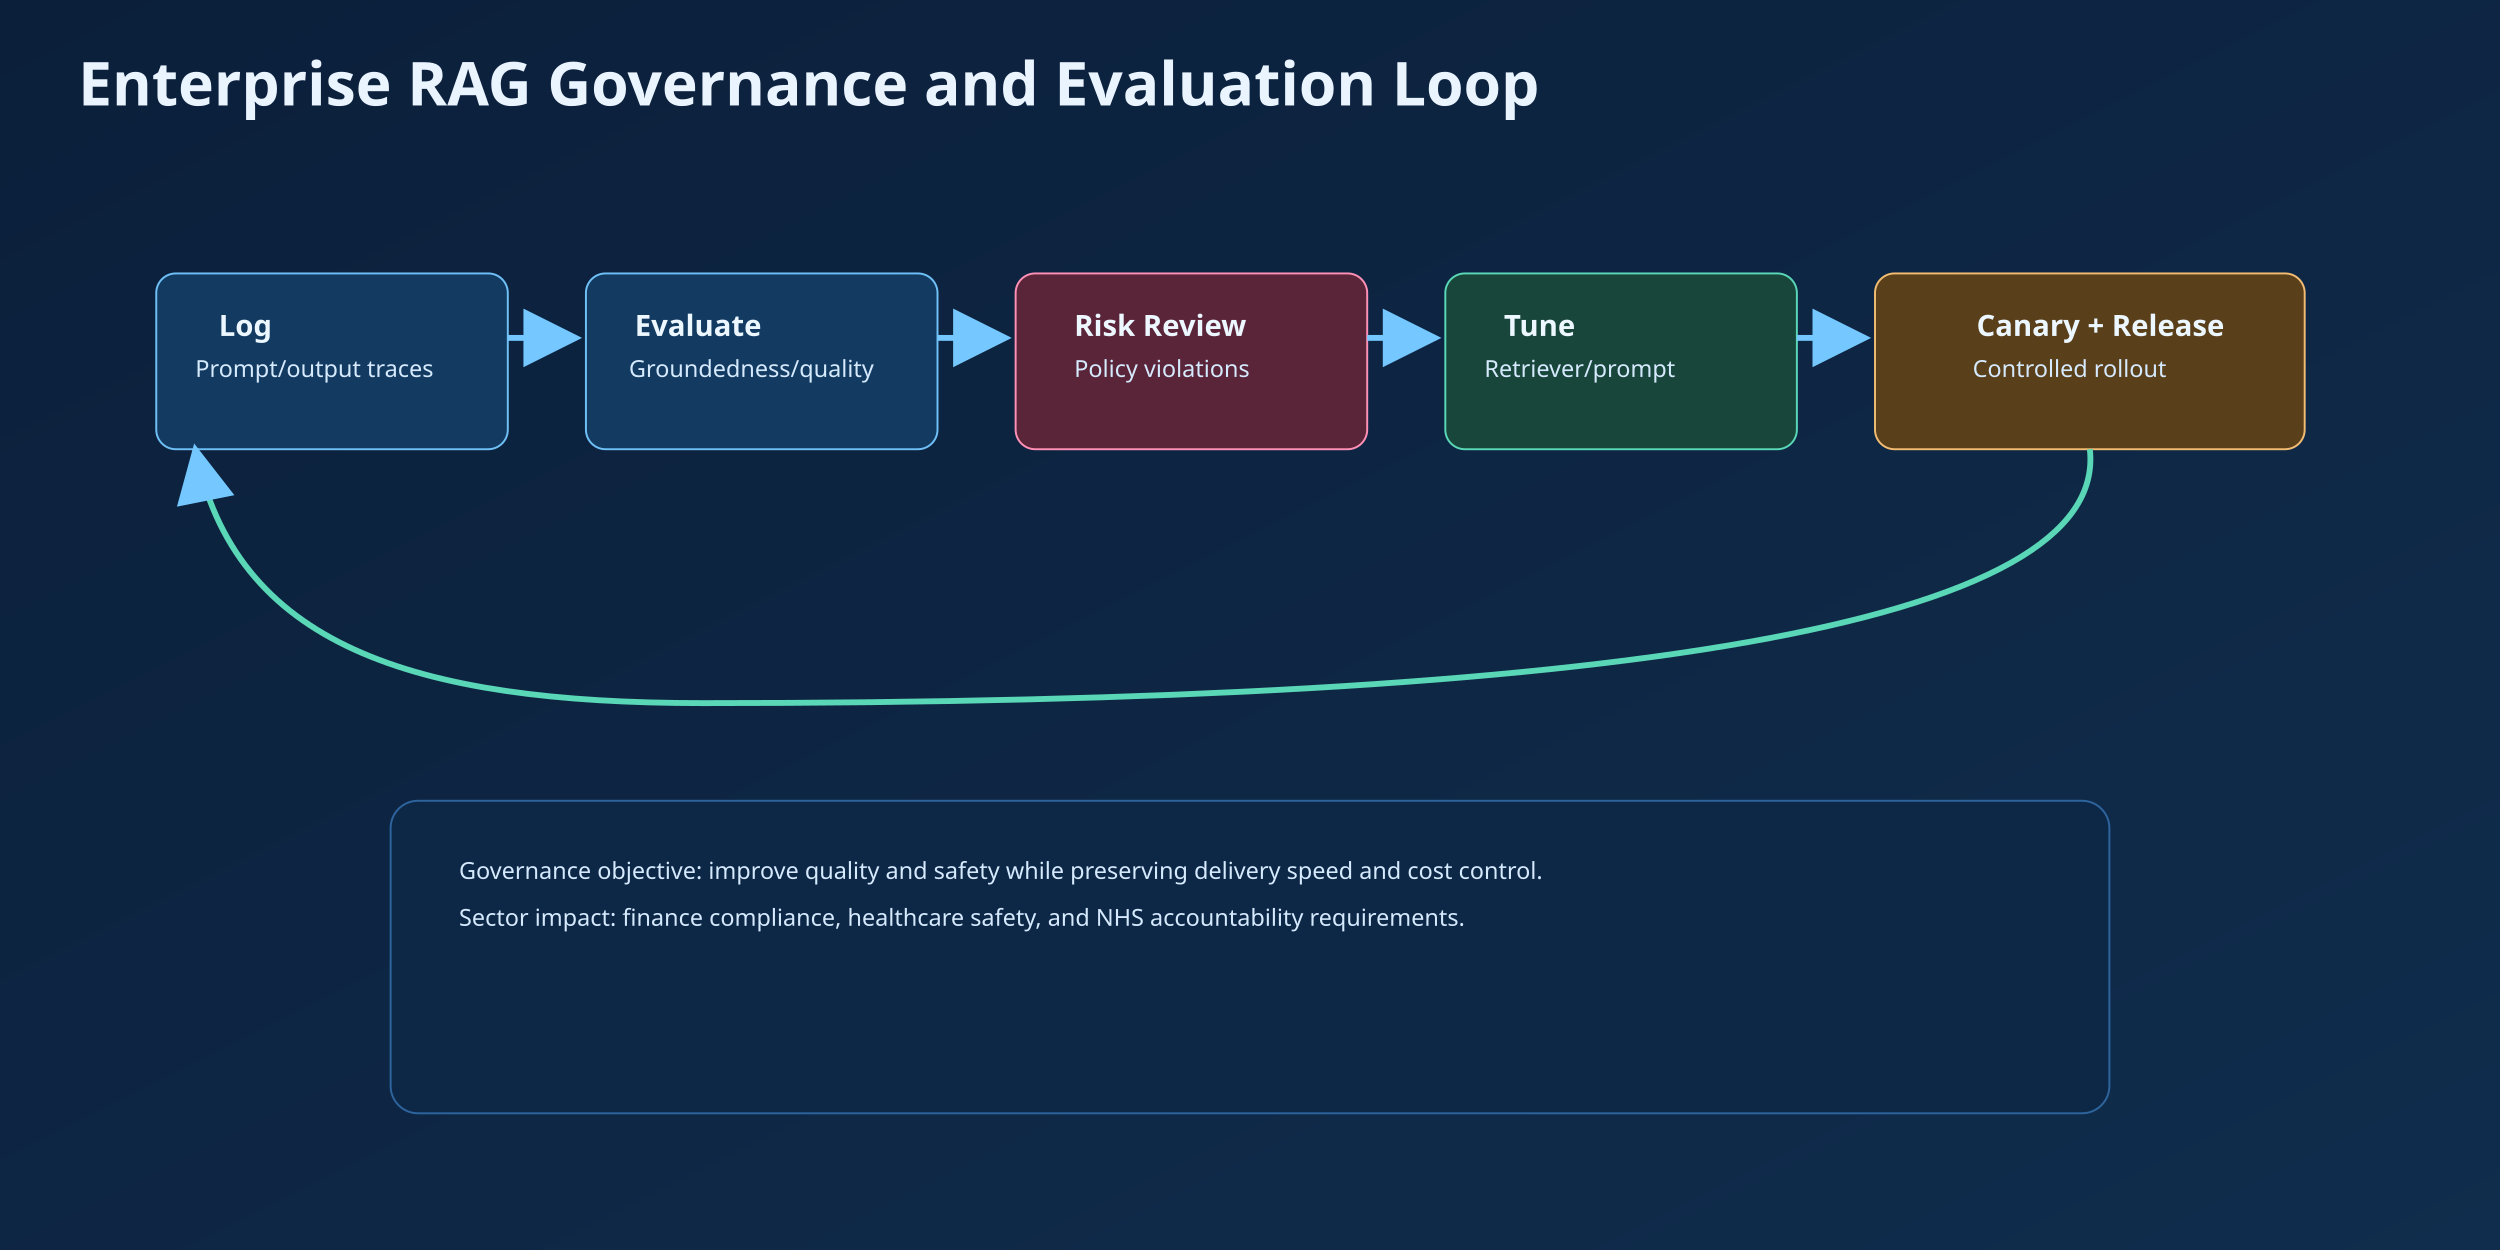
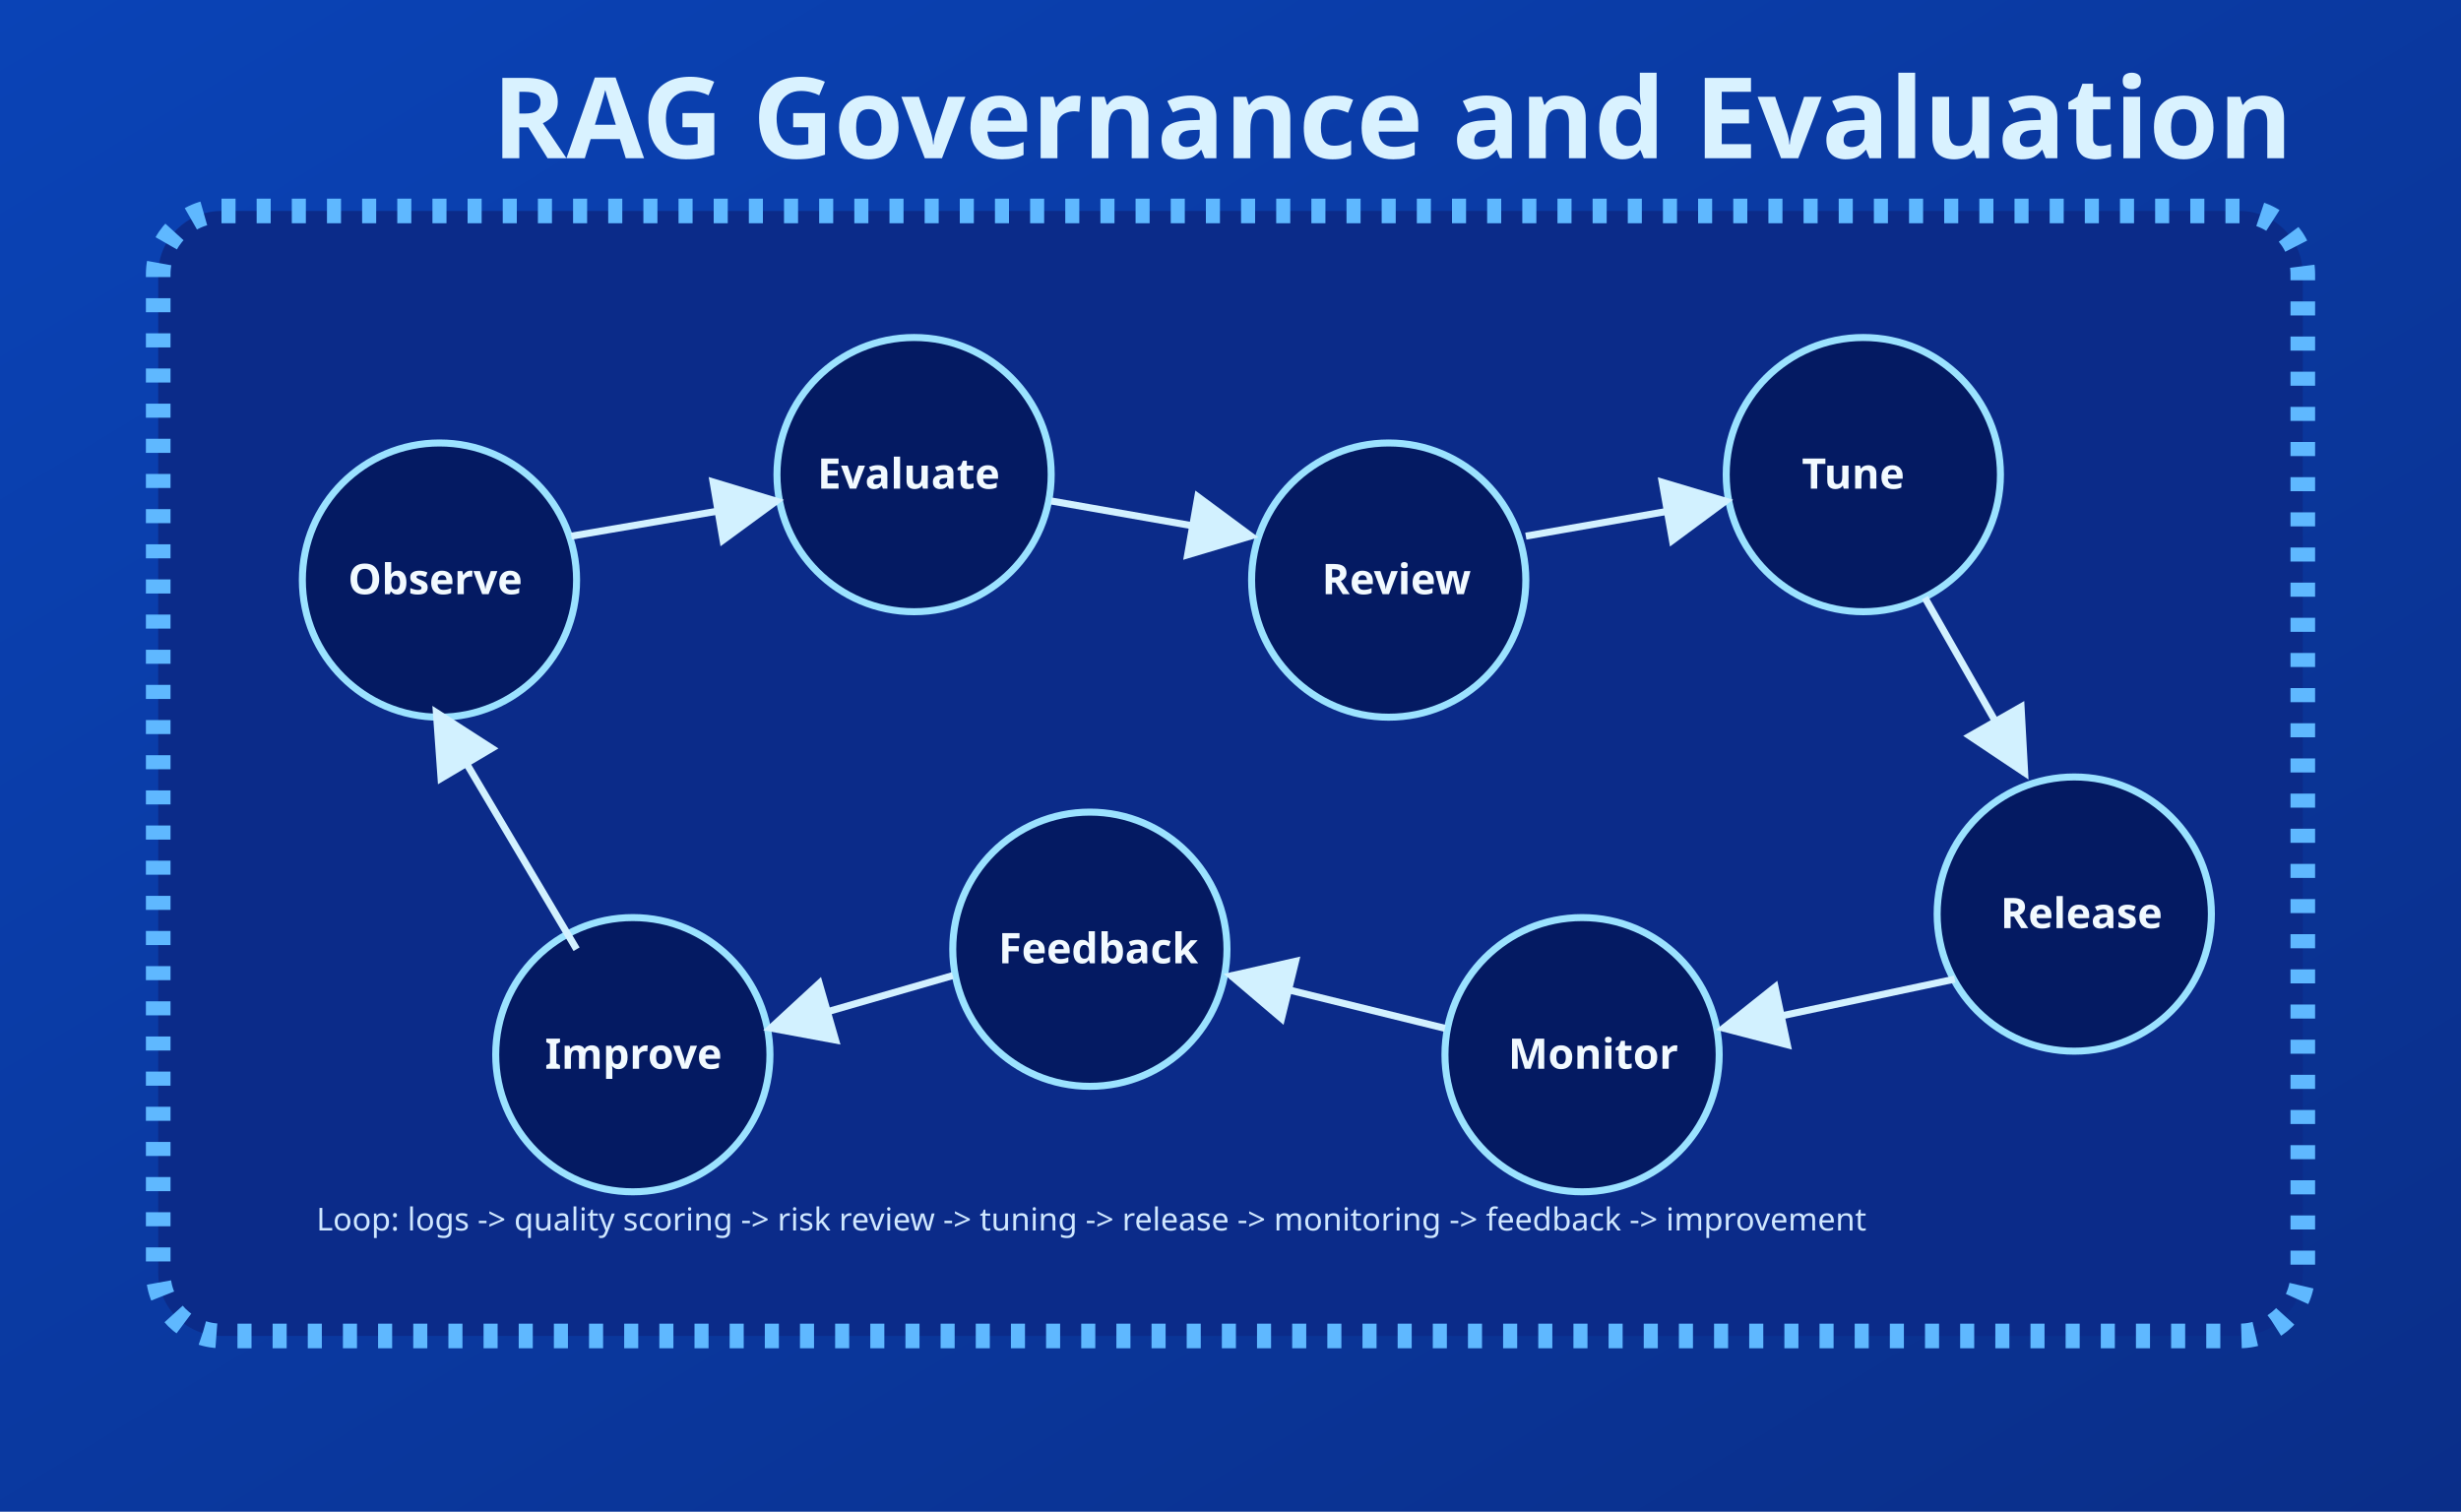
- <svg xmlns="http://www.w3.org/2000/svg" width="1280" height="640" viewBox="0 0 1280 640" role="img" aria-label="Enterprise RAG governance and evaluation loop">
+ <svg xmlns="http://www.w3.org/2000/svg" width="1400" height="860" viewBox="0 0 1400 860" role="img" aria-label="Enterprise RAG governance flow infographic">
  <defs>
    <linearGradient id="bg" x1="0" y1="0" x2="1" y2="1">
-       <stop offset="0%" stop-color="#0B1F3A" />
-       <stop offset="100%" stop-color="#102D4D" />
+       <stop offset="0%" stop-color="#0A43B6" />
+       <stop offset="100%" stop-color="#0A2E89" />
    </linearGradient>
-     <marker id="ar" markerWidth="10" markerHeight="10" refX="9" refY="5" orient="auto">
-       <path d="M0,0 L10,5 L0,10 z" fill="#74C8FF" />
+     <marker id="arrow" markerWidth="10" markerHeight="10" refX="9" refY="5" orient="auto">
+       <path d="M0,0 L10,5 L0,10 z" fill="#D2F1FF" />
    </marker>
-     <style>.t{font:700 31px 'Segoe UI';fill:#EAF4FF}.n{font:700 15px 'Segoe UI';fill:#ECF7FF}.s{font:500 12px 'Segoe UI';fill:#D6EAFE}</style>
+     <style>.title{font:700 64px 'Segoe UI';fill:#D9F2FF}.label{font:700 24px 'Segoe UI';fill:#F2FAFF}.txt{font:500 18px 'Segoe UI';fill:#CFE7FF}</style>
  </defs>
-   <rect width="1280" height="640" fill="url(#bg)" />
-   <text class="t" x="40" y="54">Enterprise RAG Governance and Evaluation Loop</text>
-   <rect x="80" y="140" width="180" height="90" rx="10" fill="#133B61" stroke="#6FC0F7" />
-   <text class="n" x="112" y="172">Log</text>
-   <text class="s" x="100" y="193">Prompt/output traces</text>
-   <rect x="300" y="140" width="180" height="90" rx="10" fill="#133B61" stroke="#6FC0F7" />
-   <text class="n" x="325" y="172">Evaluate</text>
-   <text class="s" x="322" y="193">Groundedness/quality</text>
-   <rect x="520" y="140" width="180" height="90" rx="10" fill="#5A2538" stroke="#FF90B6" />
-   <text class="n" x="550" y="172">Risk Review</text>
-   <text class="s" x="550" y="193">Policy violations</text>
-   <rect x="740" y="140" width="180" height="90" rx="10" fill="#18463A" stroke="#59D7B7" />
-   <text class="n" x="770" y="172">Tune</text>
-   <text class="s" x="760" y="193">Retriever/prompt</text>
-   <rect x="960" y="140" width="220" height="90" rx="10" fill="#5A3F1B" stroke="#F2BC73" />
-   <text class="n" x="1012" y="172">Canary + Release</text>
-   <text class="s" x="1010" y="193">Controlled rollout</text>
-   <path d="M260 173 L295 173" stroke="#74C8FF" stroke-width="3" marker-end="url(#ar)" />
-   <path d="M480 173 L515 173" stroke="#74C8FF" stroke-width="3" marker-end="url(#ar)" />
-   <path d="M700 173 L735 173" stroke="#74C8FF" stroke-width="3" marker-end="url(#ar)" />
-   <path d="M920 173 L955 173" stroke="#74C8FF" stroke-width="3" marker-end="url(#ar)" />
-   <path d="M1070 230 C1080 320, 830 360, 360 360 C210 360, 120 330, 100 230" stroke="#59D7B7" stroke-width="3" fill="none" marker-end="url(#ar)" />
-   <rect x="200" y="410" width="880" height="160" rx="14" fill="#0D2746" stroke="#2D649D" />
-   <text class="s" x="235" y="450">Governance objective: improve quality and safety while preserving delivery speed and cost control.</text>
-   <text class="s" x="235" y="474">Sector impact: finance compliance, healthcare safety, and NHS accountability requirements.</text>
+   <rect width="1400" height="860" fill="url(#bg)" />
+   <rect x="90" y="120" width="1220" height="640" rx="36" fill="#0B2B89" stroke="#5FB8FF" stroke-width="14" stroke-dasharray="8 12" />
+   <text class="title" x="280" y="90">RAG Governance and Evaluation</text>
+   <circle cx="250" cy="330" r="78" fill="#041A62" stroke="#9BE2FF" stroke-width="4" />
+   <text class="label" x="198" y="338">Observe</text>
+   <circle cx="520" cy="270" r="78" fill="#041A62" stroke="#9BE2FF" stroke-width="4" />
+   <text class="label" x="465" y="278">Evaluate</text>
+   <circle cx="790" cy="330" r="78" fill="#041A62" stroke="#9BE2FF" stroke-width="4" />
+   <text class="label" x="752" y="338">Review</text>
+   <circle cx="1060" cy="270" r="78" fill="#041A62" stroke="#9BE2FF" stroke-width="4" />
+   <text class="label" x="1025" y="278">Tune</text>
+   <circle cx="1180" cy="520" r="78" fill="#041A62" stroke="#9BE2FF" stroke-width="4" />
+   <text class="label" x="1138" y="528">Release</text>
+   <circle cx="900" cy="600" r="78" fill="#041A62" stroke="#9BE2FF" stroke-width="4" />
+   <text class="label" x="858" y="608">Monitor</text>
+   <circle cx="620" cy="540" r="78" fill="#041A62" stroke="#9BE2FF" stroke-width="4" />
+   <text class="label" x="568" y="548">Feedback</text>
+   <circle cx="360" cy="600" r="78" fill="#041A62" stroke="#9BE2FF" stroke-width="4" />
+   <text class="label" x="310" y="608">Improve</text>
+   <path d="M325 305 L442 285" stroke="#D2F1FF" stroke-width="4" marker-end="url(#arrow)" />
+   <path d="M598 285 L712 305" stroke="#D2F1FF" stroke-width="4" marker-end="url(#arrow)" />
+   <path d="M868 305 L982 285" stroke="#D2F1FF" stroke-width="4" marker-end="url(#arrow)" />
+   <path d="M1095 340 L1152 440" stroke="#D2F1FF" stroke-width="4" marker-end="url(#arrow)" />
+   <path d="M1112 557 L980 585" stroke="#D2F1FF" stroke-width="4" marker-end="url(#arrow)" />
+   <path d="M822 585 L700 555" stroke="#D2F1FF" stroke-width="4" marker-end="url(#arrow)" />
+   <path d="M542 555 L438 585" stroke="#D2F1FF" stroke-width="4" marker-end="url(#arrow)" />
+   <path d="M328 540 L248 405" stroke="#D2F1FF" stroke-width="4" marker-end="url(#arrow)" />
+   <text class="txt" x="180" y="700">Loop: logs -&gt; quality scoring -&gt; risk review -&gt; tuning -&gt; release -&gt; monitoring -&gt; feedback -&gt; improvement</text>
</svg>
